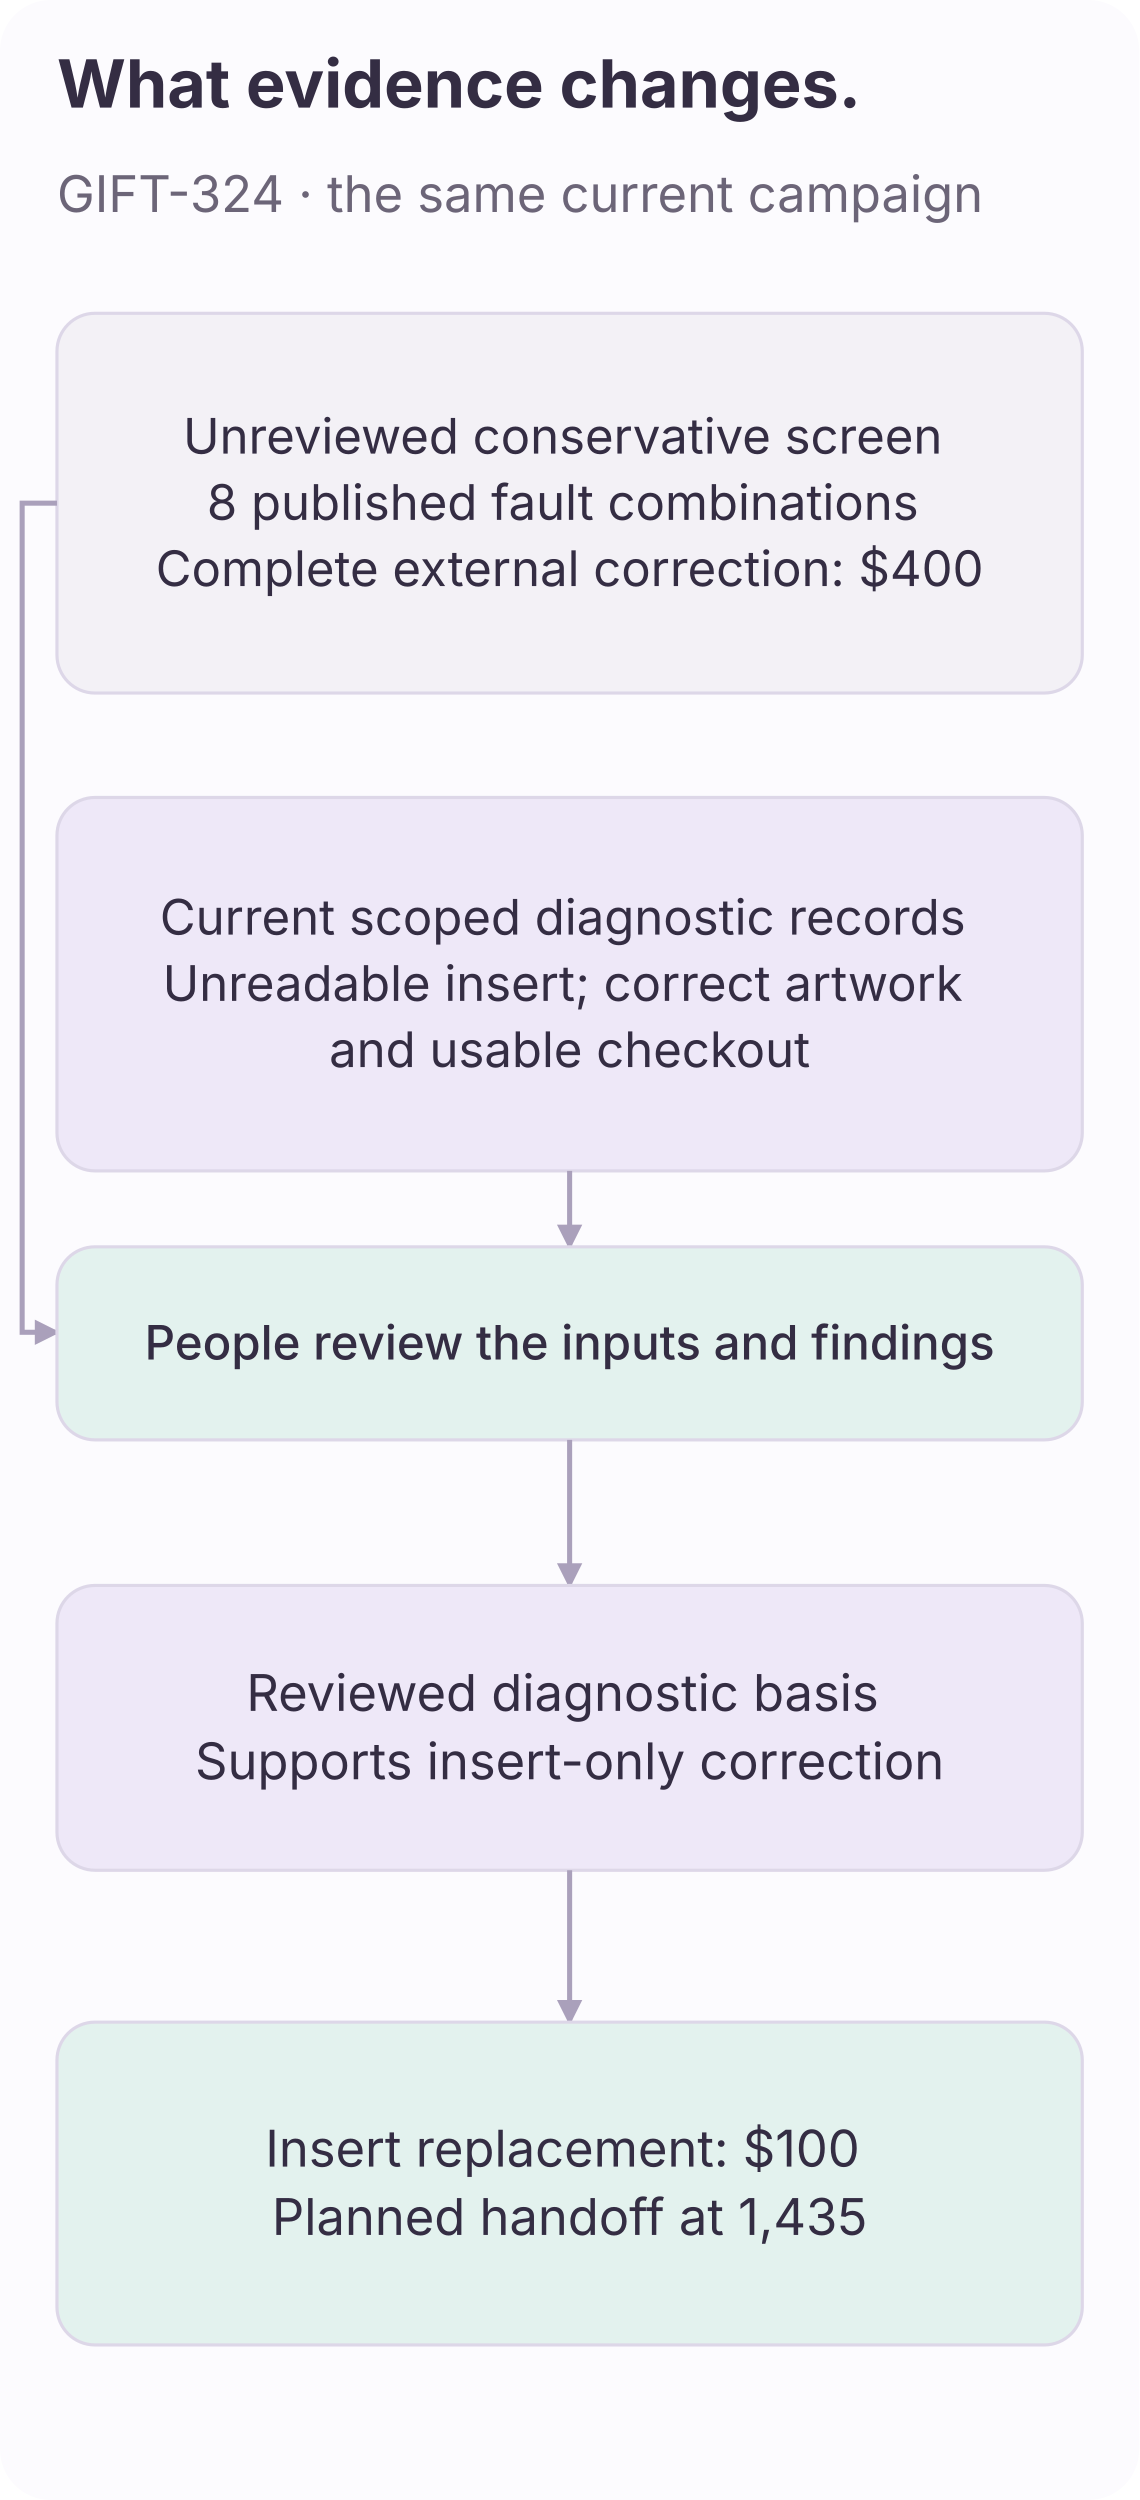
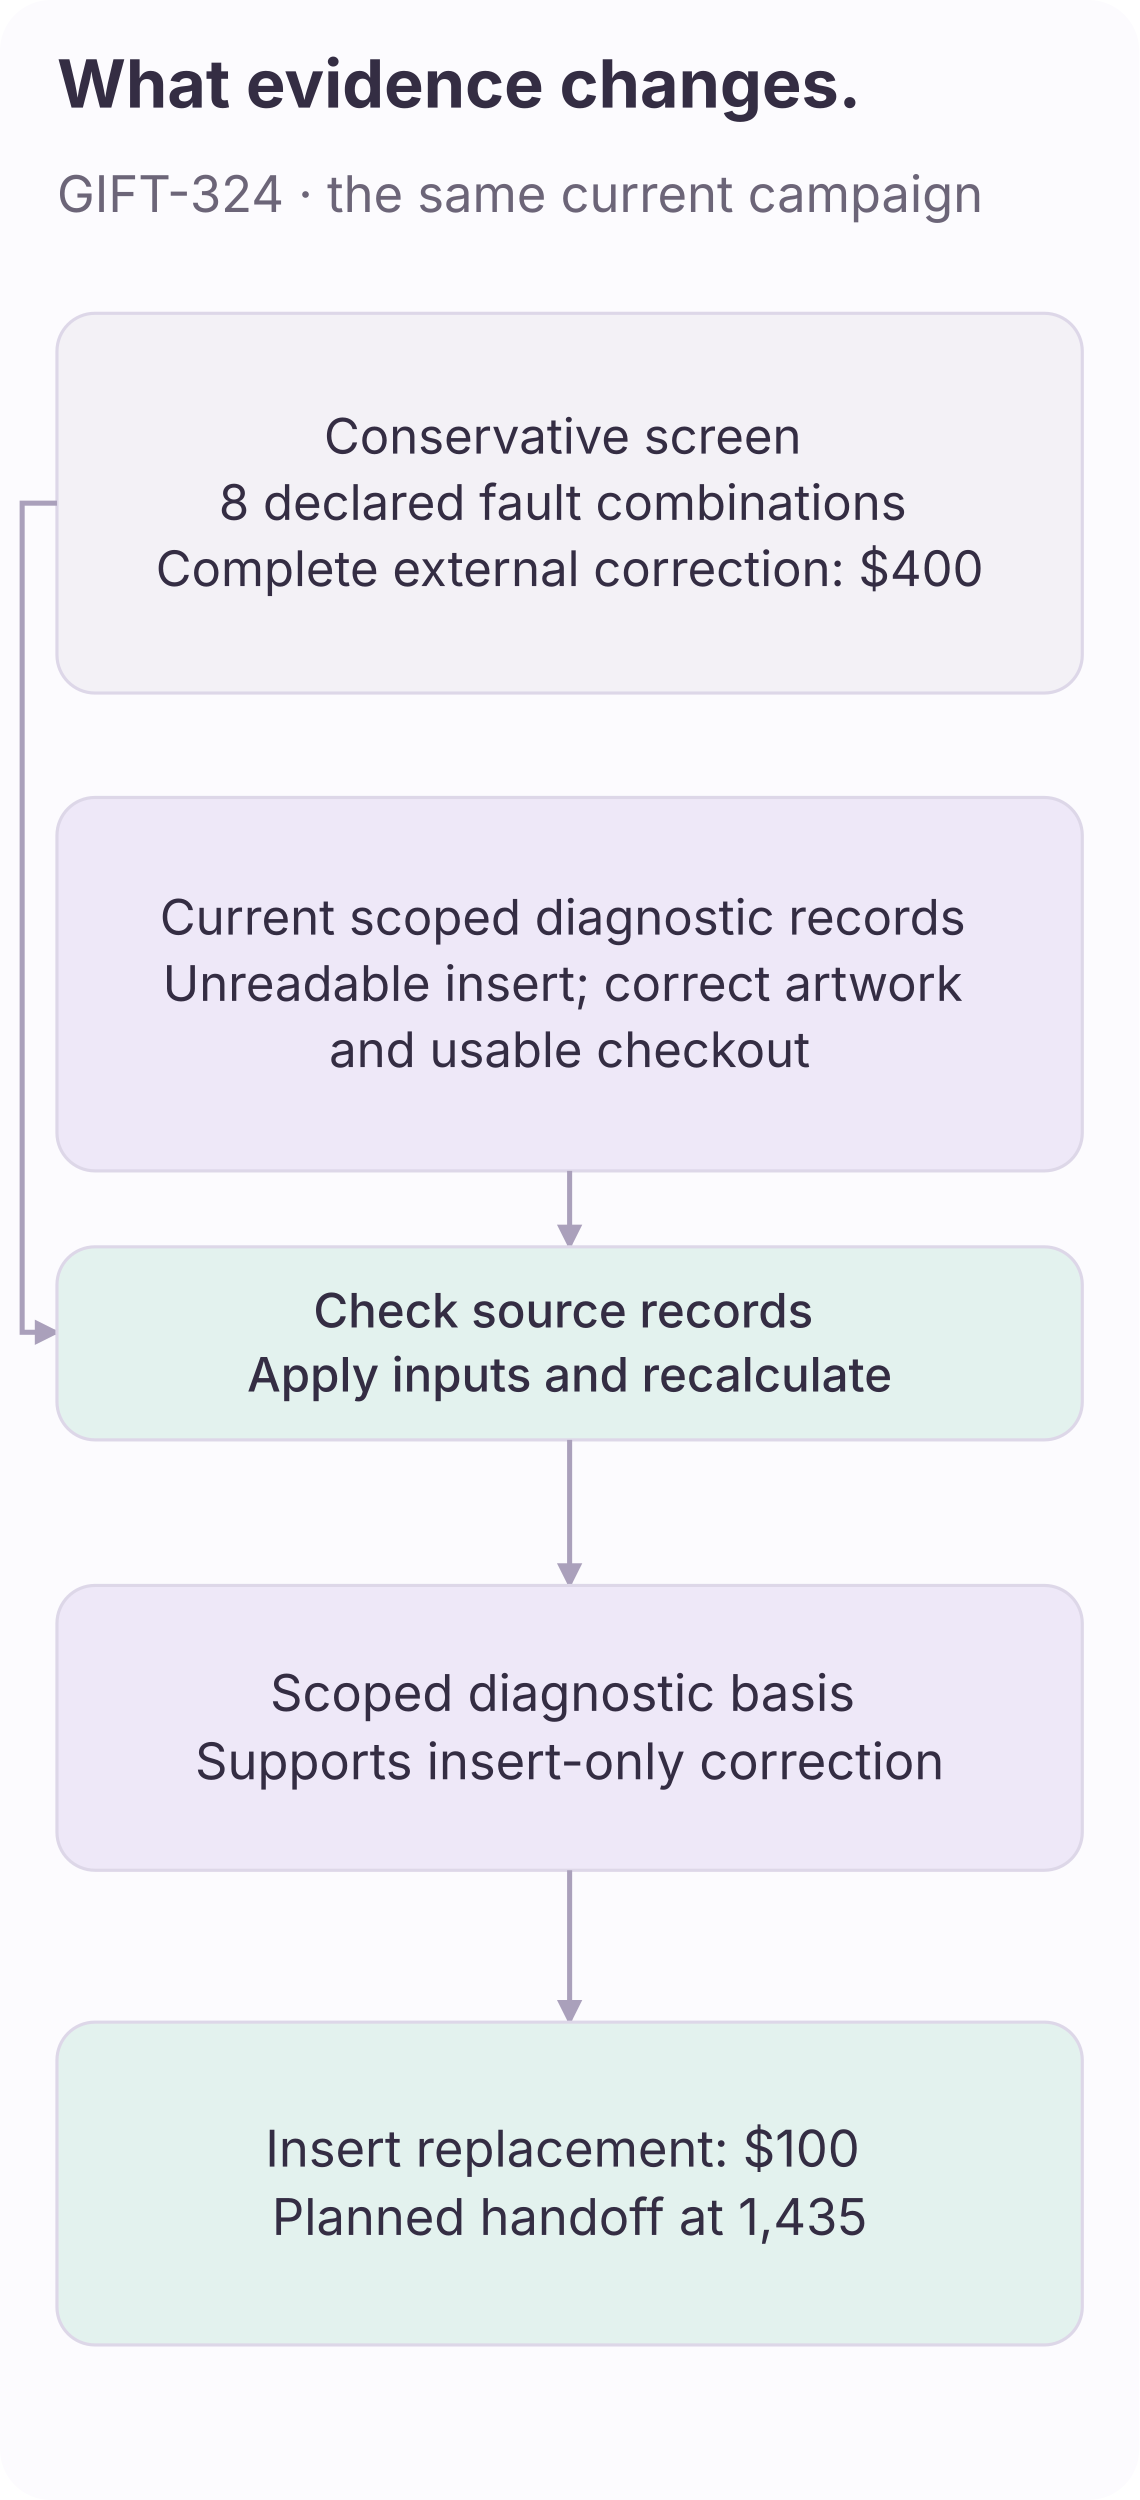
- <svg xmlns="http://www.w3.org/2000/svg" width="360" height="790" viewBox="0 0 360 790" role="img" aria-labelledby="title desc" data-model="gift-kit-decision-maps" data-model-sha256="0b79af3391d7d04e279dbdae75b712dd58f44bef9b3bc9e4b6806a7d9617d740" data-view="evidence-correction" data-variant="mobile">
+ <svg xmlns="http://www.w3.org/2000/svg" width="360" height="790" viewBox="0 0 360 790" role="img" aria-labelledby="title desc" data-model="gift-kit-decision-maps" data-model-sha256="bccc37bcd913521d20fb6c69c5c2e09920d372605ea7cfa925cb97267f3392ac" data-view="evidence-correction" data-variant="mobile">
  <defs>
    <marker id="arrow" viewBox="0 0 8 8" refX="7" refY="4" markerWidth="5" markerHeight="5" orient="auto-start-reverse">
      <path d="M 0 0 L 8 4 L 0 8 Z" fill="#aaa0bb" />
    </marker>
  </defs>
  <g font-family="Inter, ui-sans-serif, system-ui, -apple-system, BlinkMacSystemFont, 'Segoe UI', sans-serif">
    <rect width="360" height="790" rx="16" fill="#fcfbfe" />
    <text x="18" y="34" fill="#342d43" font-size="21" font-weight="650" text-anchor="start">
      <tspan x="18" dy="0">What evidence changes.</tspan>
    </text>
    <text x="18" y="67" fill="#6c6578" font-size="16" font-weight="400" text-anchor="start">
      <tspan x="18" dy="0">GIFT-324 · the same current campaign</tspan>
    </text>
    <g data-node="conservative-screen">
      <rect x="18" y="99" width="324" height="120" rx="12" fill="#f3f1f6" stroke="#ddd7e8" />
      <text x="180" y="143.345" fill="#342d43" font-size="15.5" font-weight="400" text-anchor="middle">
-         <tspan x="180" dy="0">Unreviewed conservative screen</tspan>
-         <tspan x="180" dy="20.925">8 published fault combinations</tspan>
+         <tspan x="180" dy="0">Conservative screen</tspan>
+         <tspan x="180" dy="20.925">8 declared fault combinations</tspan>
        <tspan x="180" dy="20.925">Complete external correction: $400</tspan>
      </text>
    </g>
    <g data-node="diagnostic-records">
      <rect x="18" y="252" width="324" height="118" rx="12" fill="#eee8f8" stroke="#ddd7e8" />
      <text x="180" y="295.345" fill="#342d43" font-size="15.5" font-weight="400" text-anchor="middle">
        <tspan x="180" dy="0">Current scoped diagnostic records</tspan>
        <tspan x="180" dy="20.925">Unreadable insert; correct artwork</tspan>
        <tspan x="180" dy="20.925">and usable checkout</tspan>
      </text>
    </g>
    <g data-edge="screen-requests-review">
      <path d="M 18 159 H 7 V 421 H 18" fill="none" stroke="#aaa0bb" stroke-width="1.6" marker-end="url(#arrow)" />
    </g>
    <g data-edge="records-inform-review">
      <path d="M 180 370 V 394" fill="none" stroke="#aaa0bb" stroke-width="1.6" marker-end="url(#arrow)" />
    </g>
    <g data-node="review-records">
      <rect x="18" y="394" width="324" height="61" rx="12" fill="#e3f2ee" stroke="#ddd7e8" />
-       <text x="180" y="429.6" fill="#342d43" font-size="15" font-weight="550" text-anchor="middle">
-         <tspan x="180" dy="0">People review the inputs and findings</tspan>
+       <text x="180" y="419.475" fill="#342d43" font-size="15" font-weight="550" text-anchor="middle">
+         <tspan x="180" dy="0">Check source records</tspan>
+         <tspan x="180" dy="20.25">Apply inputs and recalculate</tspan>
      </text>
    </g>
    <g data-edge="review-supports-fault">
      <path d="M 180 455 V 501" fill="none" stroke="#aaa0bb" stroke-width="1.6" marker-end="url(#arrow)" />
    </g>
    <g data-node="insert-fault">
      <rect x="18" y="501" width="324" height="90" rx="12" fill="#eee8f8" stroke="#ddd7e8" />
      <text x="180" y="540.64" fill="#342d43" font-size="16" font-weight="400" text-anchor="middle">
-         <tspan x="180" dy="0">Reviewed diagnostic basis</tspan>
+         <tspan x="180" dy="0">Scoped diagnostic basis</tspan>
        <tspan x="180" dy="21.6">Supports insert-only correction</tspan>
      </text>
    </g>
    <g data-edge="fault-supports-correction">
      <path d="M 180 591 V 639" fill="none" stroke="#aaa0bb" stroke-width="1.6" marker-end="url(#arrow)" />
    </g>
    <g data-node="smaller-correction">
      <rect x="18" y="639" width="324" height="102" rx="12" fill="#e3f2ee" stroke="#ddd7e8" />
      <text x="180" y="684.64" fill="#342d43" font-size="16" font-weight="400" text-anchor="middle">
        <tspan x="180" dy="0">Insert replacement: $100</tspan>
        <tspan x="180" dy="21.6">Planned handoff at 1,435</tspan>
      </text>
    </g>
  </g>
</svg>
